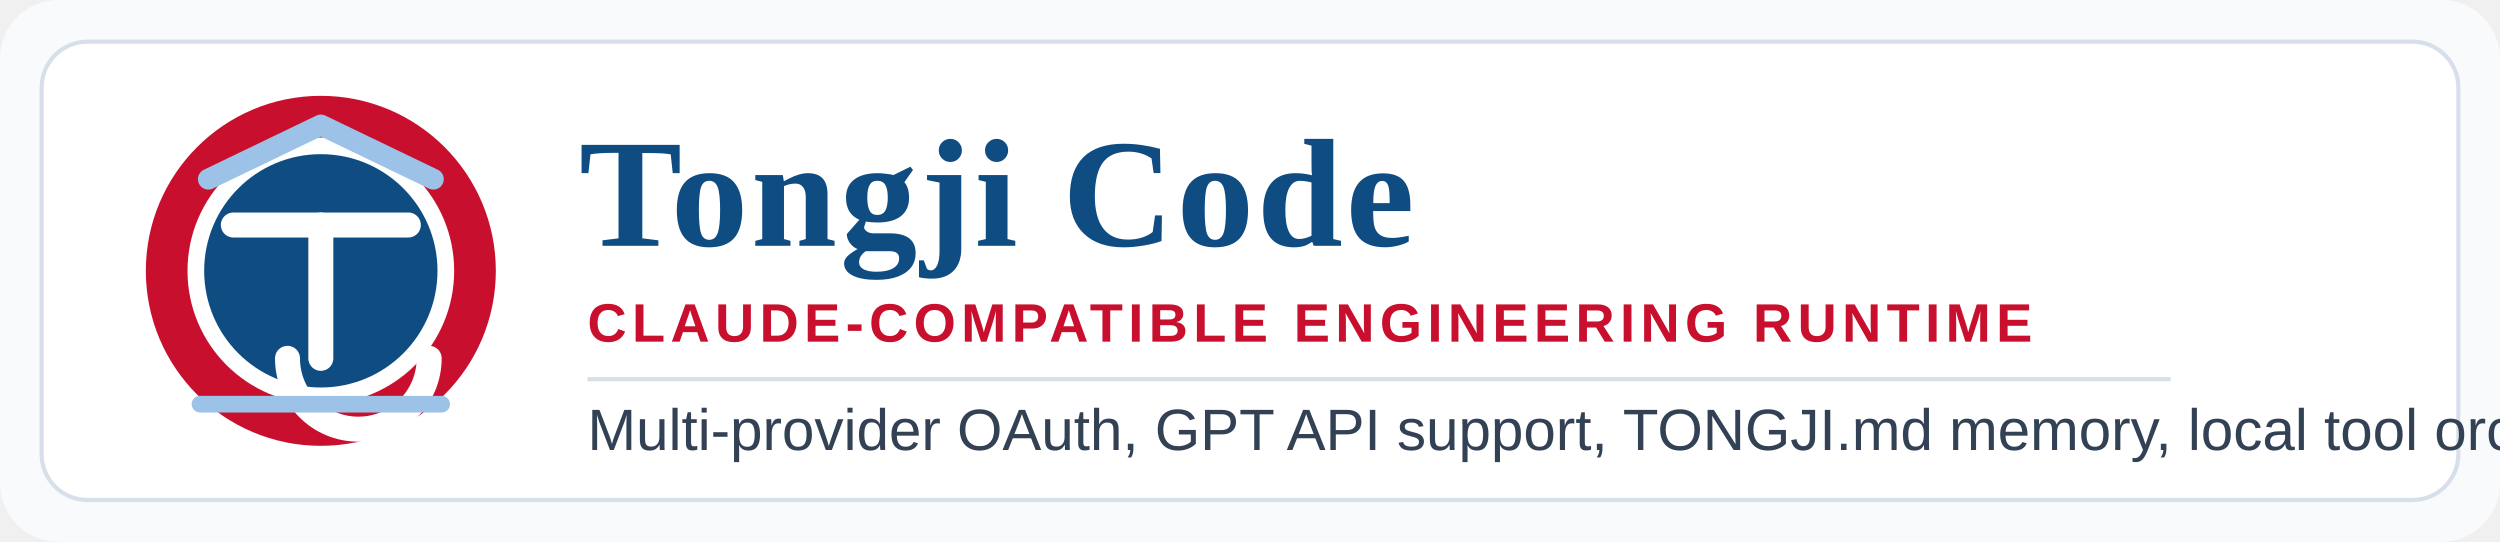
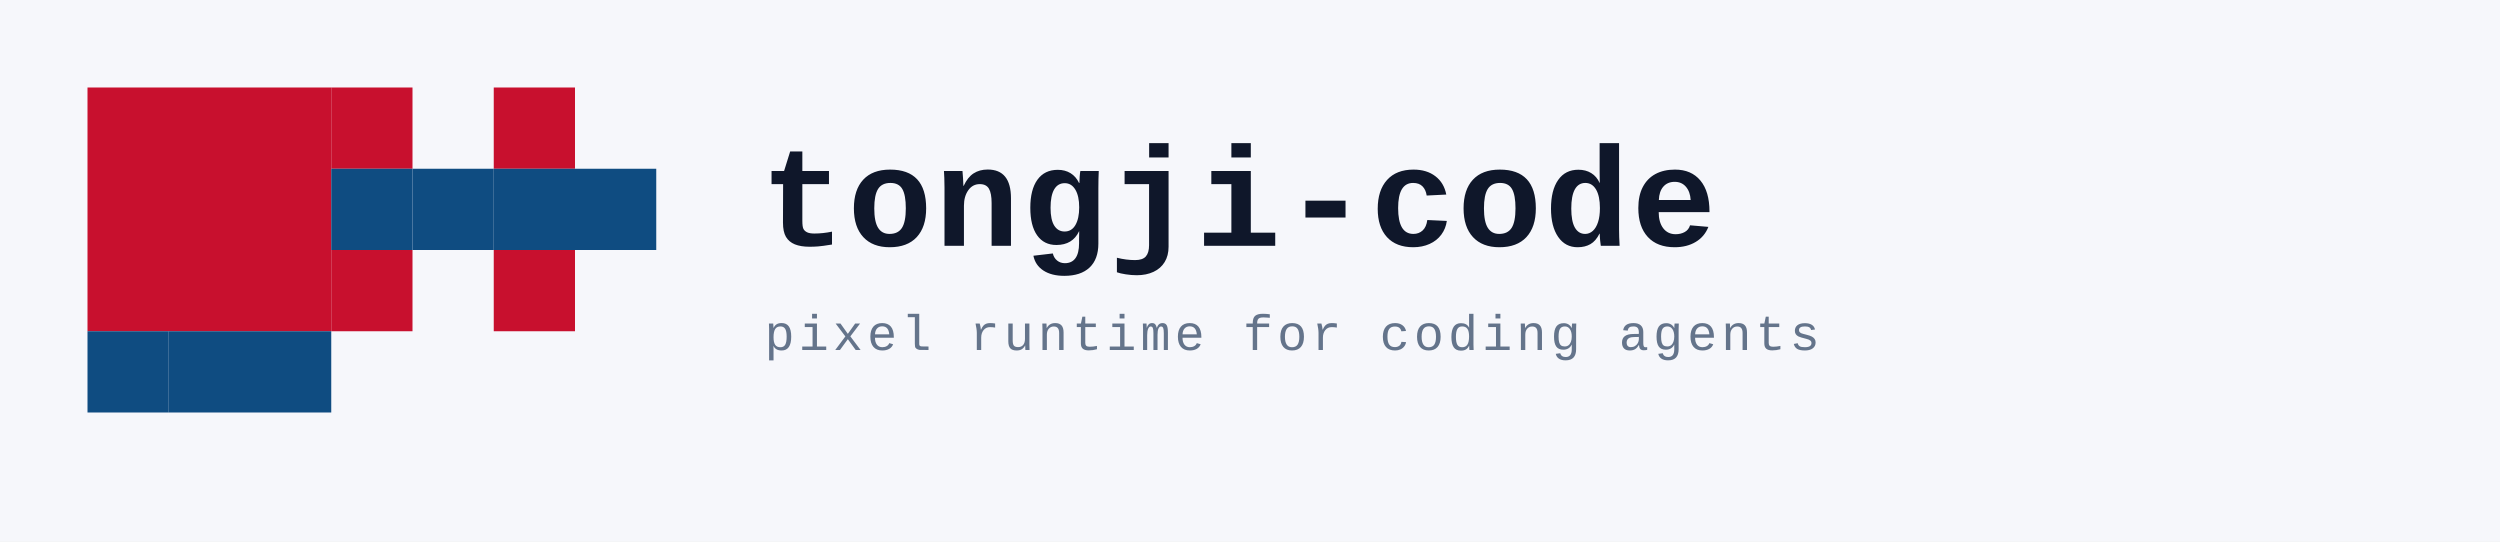
<svg xmlns="http://www.w3.org/2000/svg" width="1200" height="260" viewBox="0 0 1200 260" fill="none" role="img" aria-labelledby="title desc">
-   <rect width="1200" height="260" rx="28" fill="#F8FAFC" />
-   <rect x="20" y="20" width="1160" height="220" rx="22" fill="white" stroke="#D7E0EA" stroke-width="2" />
-   <circle cx="154" cy="130" r="84" fill="#C8102E" />
-   <circle cx="154" cy="130" r="64" fill="white" />
-   <circle cx="154" cy="130" r="56" fill="#0F4C81" />
-   <path d="M112 108H196" stroke="white" stroke-width="12" stroke-linecap="round" />
-   <path d="M154 108V172" stroke="white" stroke-width="12" stroke-linecap="round" />
-   <path d="M138 172C138 190.778 153.222 206 172 206C190.778 206 206 190.778 206 172" stroke="white" stroke-width="12" stroke-linecap="round" />
-   <path d="M100 86L154 60L208 86" stroke="#9CC3E7" stroke-width="10" stroke-linecap="round" stroke-linejoin="round" />
-   <path d="M96 194H212" stroke="#9CC3E7" stroke-width="8" stroke-linecap="round" />
-   <text x="278" y="118" fill="#0F4C81" font-size="74" font-weight="700" font-family="Georgia, 'Times New Roman', serif" letter-spacing="1.5">Tongji Code</text>
-   <text x="282" y="164" fill="#C8102E" font-size="26" font-weight="600" font-family="'Helvetica Neue', Arial, sans-serif" letter-spacing="2.6">CLAUDE-COMPATIBLE ENGINEERING RUNTIME</text>
-   <path d="M282 182H1042" stroke="#D7E0EA" stroke-width="2" />
-   <text x="282" y="216" fill="#334155" font-size="28" font-weight="500" font-family="'Helvetica Neue', Arial, sans-serif">Multi-provider OAuth, GPT API support, TONGJI.md memory, local tool orchestration</text>
+   <rect width="1200" height="260" fill="#F6F7FB" />
+   <rect x="42" y="42" width="117" height="117" fill="#C8102E" />
+   <rect x="159" y="42" width="39" height="39" fill="#C8102E" />
+   <rect x="159" y="81" width="39" height="39" fill="#0F4C81" />
+   <rect x="159" y="120" width="39" height="39" fill="#C8102E" />
+   <rect x="42" y="159" width="39" height="39" fill="#0F4C81" />
+   <rect x="81" y="159" width="39" height="39" fill="#0F4C81" />
+   <rect x="120" y="159" width="39" height="39" fill="#0F4C81" />
+   <rect x="198" y="81" width="39" height="39" fill="#0F4C81" />
+   <rect x="237" y="42" width="39" height="39" fill="#C8102E" />
+   <rect x="237" y="81" width="39" height="39" fill="#0F4C81" />
+   <rect x="237" y="120" width="39" height="39" fill="#C8102E" />
+   <rect x="276" y="81" width="39" height="39" fill="#0F4C81" />
+   <text x="365" y="118" fill="#0F172A" font-size="68" font-weight="700" font-family="'SFMono-Regular', Consolas, 'Liberation Mono', Menlo, monospace" letter-spacing="1">tongji-code</text>
+   <text x="367" y="168" fill="#64748B" font-size="24" font-weight="500" font-family="'SFMono-Regular', Consolas, 'Liberation Mono', Menlo, monospace" letter-spacing="2">pixel runtime for coding agents</text>
</svg>
